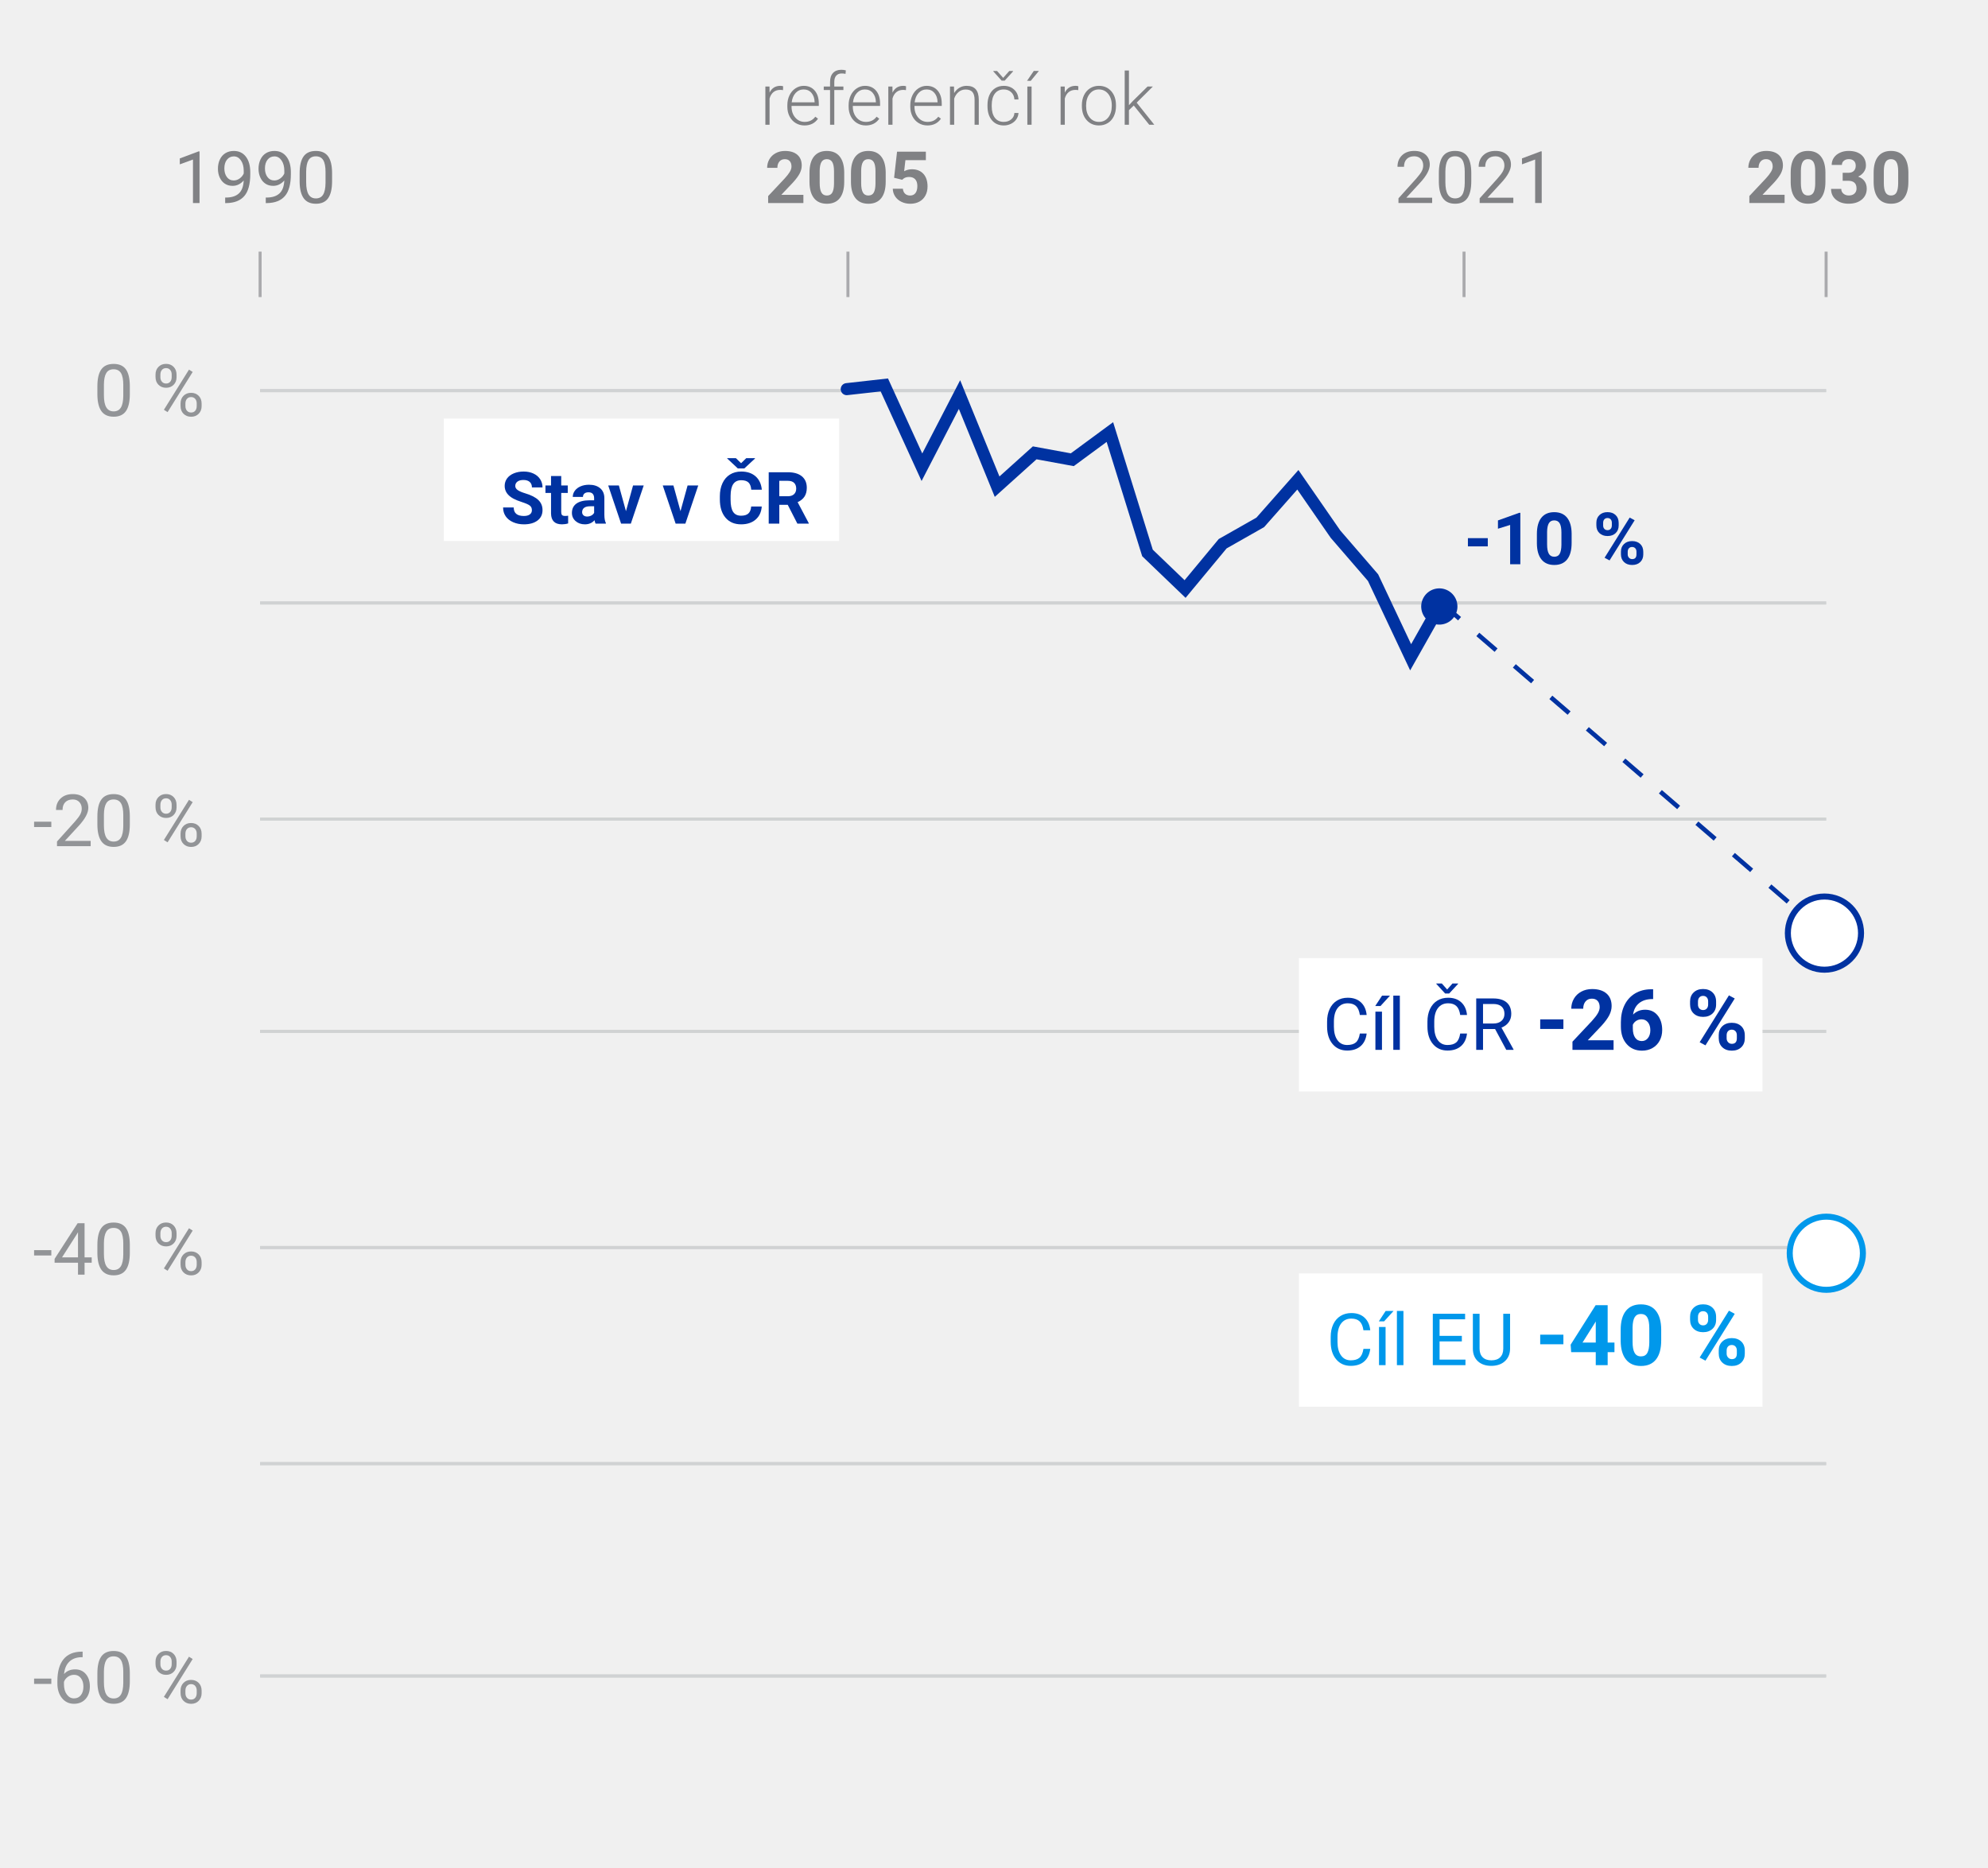
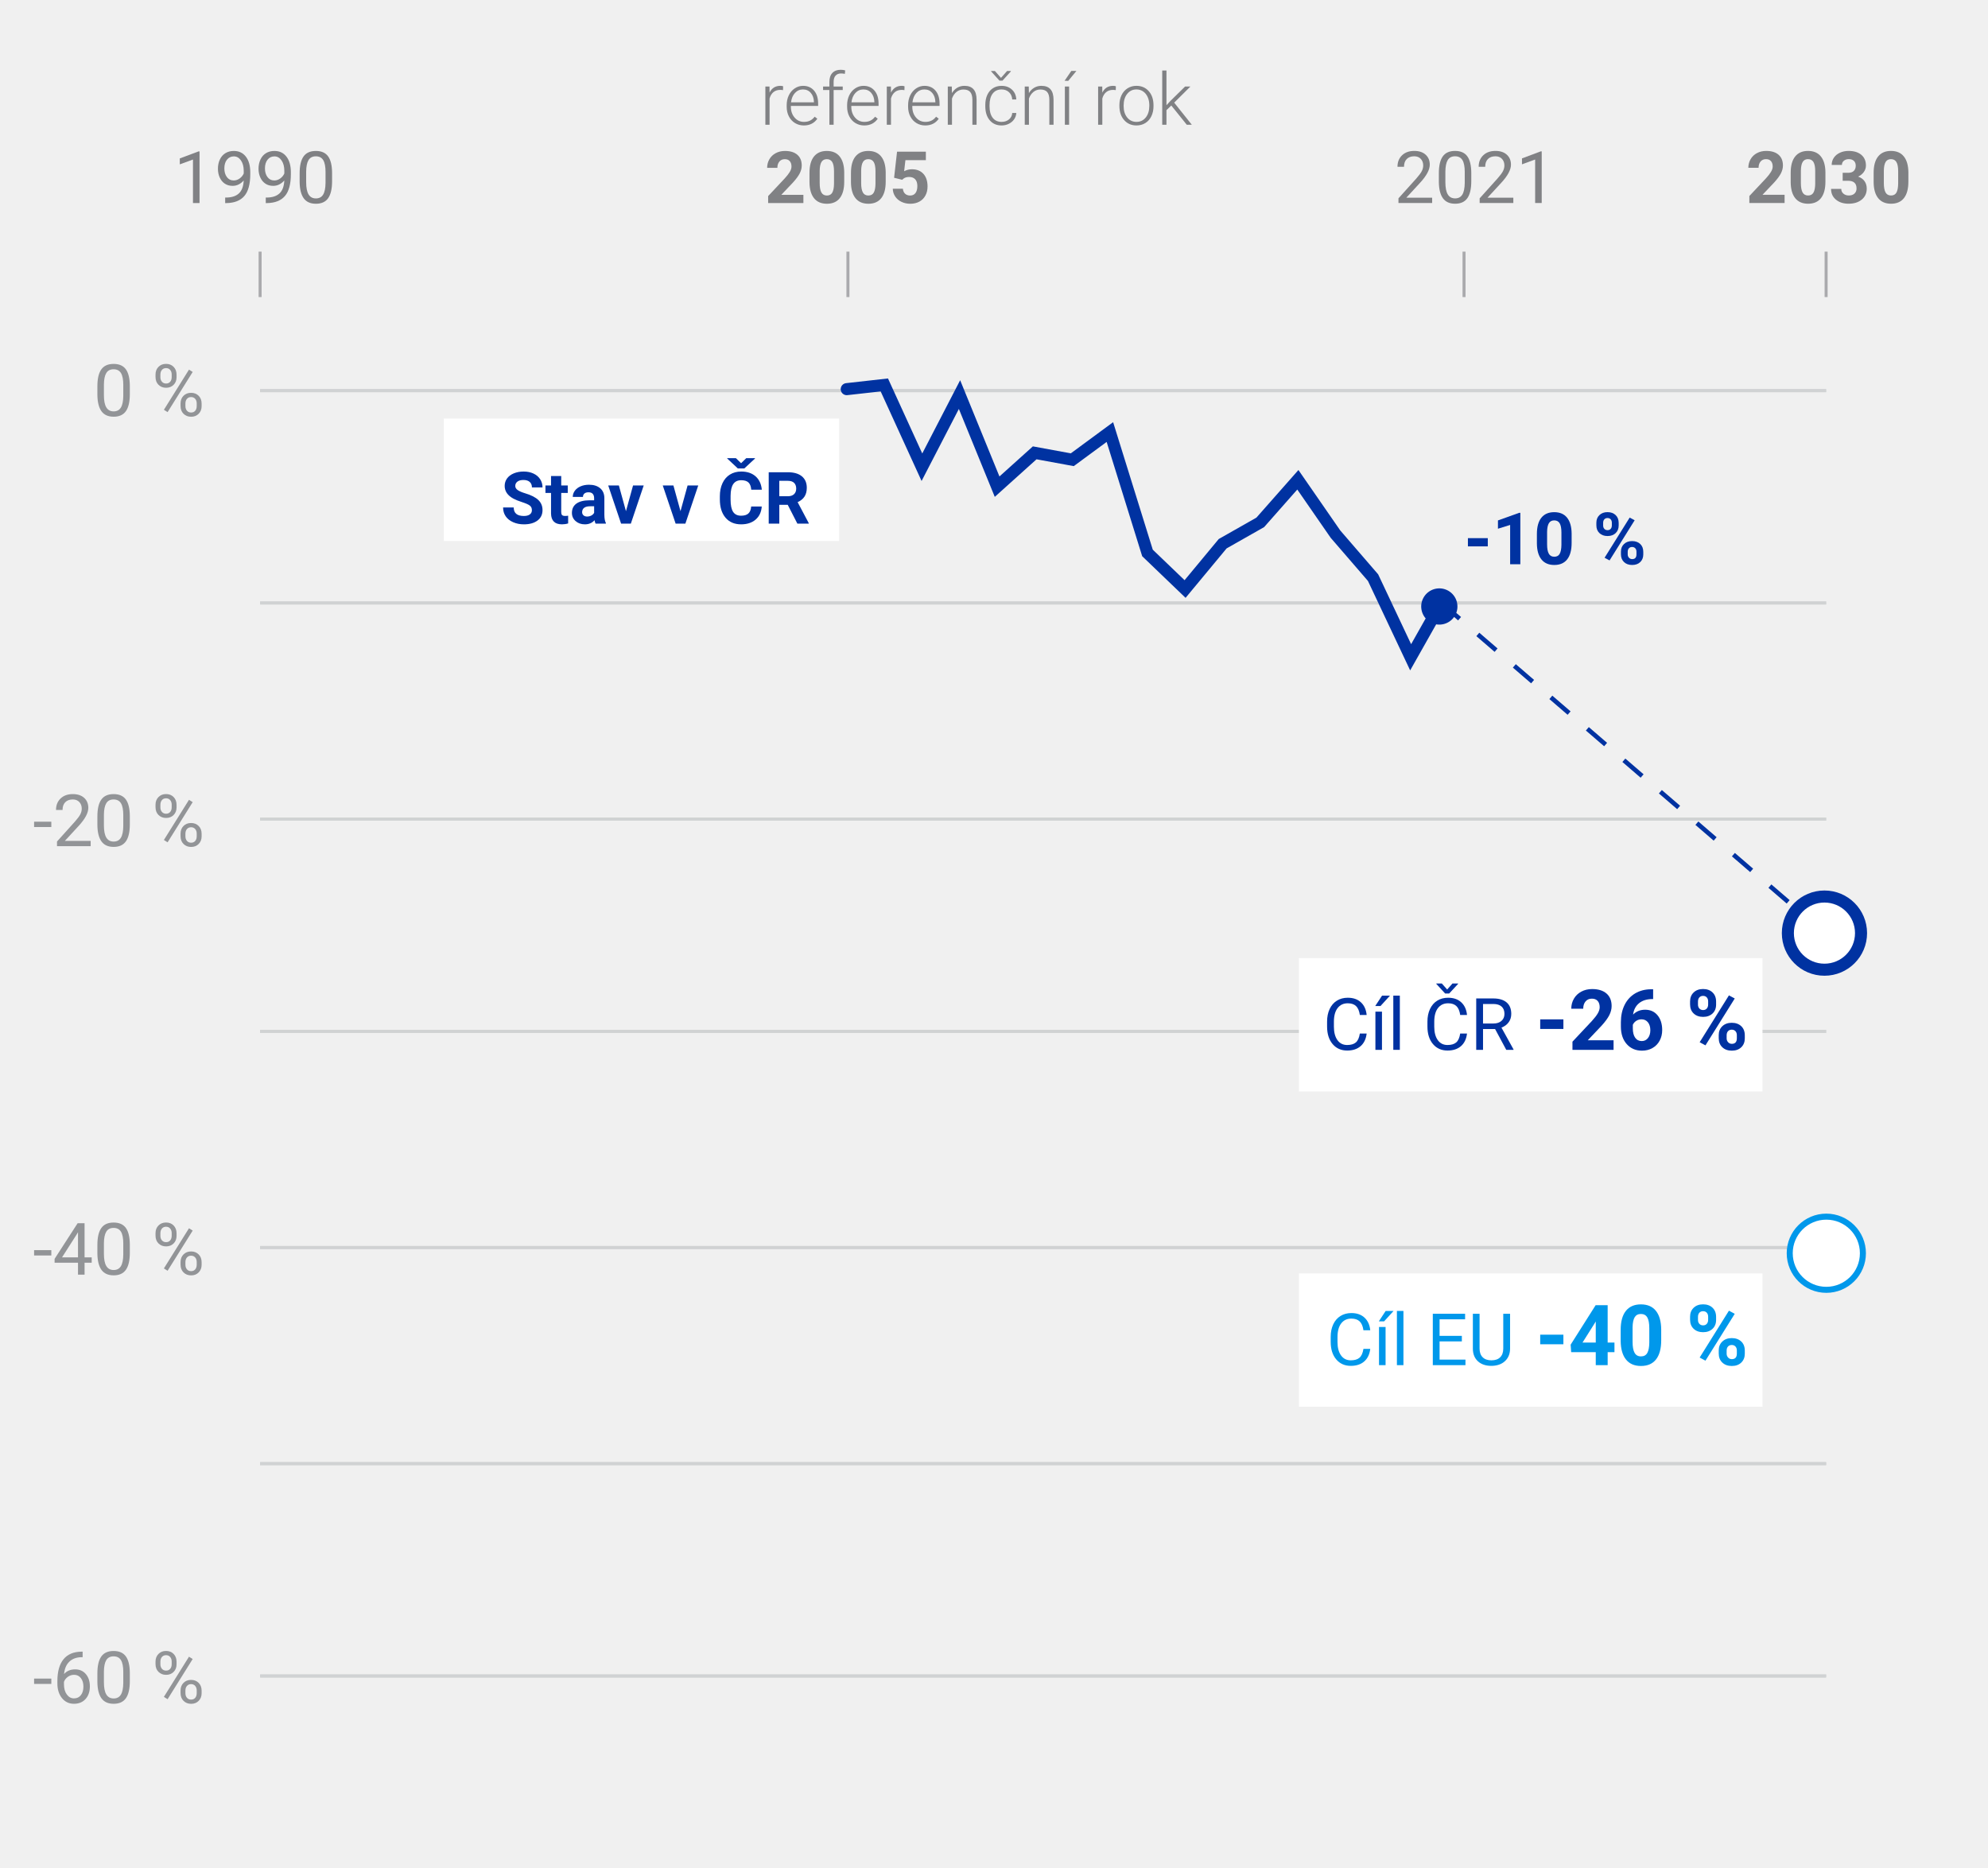
<svg xmlns="http://www.w3.org/2000/svg" id="Layer_1" data-name="Layer 1" viewBox="0 0 330 310.046">
  <defs>
    <style>
      .cls-1 {
        fill: #0032a1;
      }

      .cls-2 {
        fill: #0098eb;
      }

      .cls-3, .cls-4, .cls-5 {
        fill: #fff;
      }

      .cls-6 {
        fill: #929497;
      }

      .cls-7 {
        fill: #808184;
      }

+       .cls-4, .cls-8, .cls-5, .cls-9, .cls-10, .cls-11 {
+         stroke-miterlimit: 10;
+       }
+ 
+       .cls-4, .cls-8, .cls-9 {
+         stroke: #0032a1;
+       }
+ 
+       .cls-4, .cls-9 {
+         stroke-linecap: round;
+         stroke-width: 2px;
+       }
+ 
      .cls-8 {
        stroke-dasharray: 0 0 4 4;
        stroke-width: .75px;
-       }
- 
-       .cls-8, .cls-4, .cls-5, .cls-9, .cls-10, .cls-11 {
-         stroke-miterlimit: 10;
-       }
- 
-       .cls-8, .cls-5, .cls-9 {
-         stroke: #0032a1;
      }

      .cls-8, .cls-9, .cls-10, .cls-11 {
        fill: none;
      }

-       .cls-4 {
+       .cls-5 {
        stroke: #0098eb;
-       }
- 
-       .cls-9 {
-         stroke-linecap: round;
-         stroke-width: 2px;
      }

      .cls-10 {
        stroke: #d0d2d3;
      }

      .cls-10, .cls-11 {
        stroke-width: .5px;
      }

      .cls-11 {
        stroke: #aaaaad;
      }
    </style>
  </defs>
  <g>
    <path class="cls-7" d="m129.977,14.963c-.148-.027-.307-.041-.475-.041-.438,0-.808.122-1.11.366s-.519.599-.647,1.063v4.354h-.697v-6.34h.685l.012,1.008c.371-.75.967-1.125,1.787-1.125.195,0,.35.025.463.076l-.018.639Z" />
-     <path class="cls-7" d="m133.539,20.823c-.539,0-1.026-.133-1.462-.398s-.774-.636-1.017-1.11-.363-1.007-.363-1.597v-.252c0-.609.118-1.158.354-1.647s.565-.872.987-1.151.879-.419,1.371-.419c.769,0,1.38.263,1.831.788s.677,1.243.677,2.153v.393h-4.523v.135c0,.719.206,1.317.618,1.796s.931.718,1.556.718c.375,0,.706-.068.993-.205s.548-.355.782-.656l.44.334c-.516.746-1.264,1.119-2.244,1.119Zm-.129-5.977c-.527,0-.972.193-1.333.58s-.581.906-.659,1.559h3.803v-.076c-.019-.609-.193-1.105-.521-1.488s-.758-.574-1.289-.574Z" />
-     <path class="cls-7" d="m137.787,20.706v-5.766h-1.049v-.574h1.049v-.768c0-.648.165-1.147.495-1.494s.79-.521,1.38-.521c.266,0,.514.033.744.099l-.053.581c-.195-.047-.408-.07-.639-.07-.387,0-.688.121-.902.361s-.322.583-.322,1.025v.787h1.512v.574h-1.512v5.766h-.703Z" />
-     <path class="cls-7" d="m143.711,20.823c-.539,0-1.026-.133-1.462-.398s-.774-.636-1.017-1.11-.363-1.007-.363-1.597v-.252c0-.609.118-1.158.354-1.647s.565-.872.987-1.151.879-.419,1.371-.419c.769,0,1.38.263,1.831.788s.677,1.243.677,2.153v.393h-4.523v.135c0,.719.206,1.317.618,1.796s.931.718,1.556.718c.375,0,.706-.068.993-.205s.548-.355.782-.656l.44.334c-.516.746-1.264,1.119-2.244,1.119Zm-.129-5.977c-.527,0-.972.193-1.333.58s-.581.906-.659,1.559h3.803v-.076c-.019-.609-.193-1.105-.521-1.488s-.758-.574-1.289-.574Z" />
-     <path class="cls-7" d="m150.385,14.963c-.148-.027-.307-.041-.475-.041-.438,0-.808.122-1.11.366s-.519.599-.647,1.063v4.354h-.697v-6.34h.685l.012,1.008c.371-.75.967-1.125,1.787-1.125.195,0,.35.025.463.076l-.018.639Z" />
-     <path class="cls-7" d="m153.947,20.823c-.539,0-1.026-.133-1.462-.398s-.774-.636-1.017-1.11-.363-1.007-.363-1.597v-.252c0-.609.118-1.158.354-1.647s.565-.872.987-1.151.879-.419,1.371-.419c.769,0,1.38.263,1.831.788s.677,1.243.677,2.153v.393h-4.523v.135c0,.719.206,1.317.618,1.796s.931.718,1.556.718c.375,0,.706-.068.993-.205s.548-.355.782-.656l.44.334c-.516.746-1.264,1.119-2.244,1.119Zm-.129-5.977c-.527,0-.972.193-1.333.58s-.581.906-.659,1.559h3.803v-.076c-.019-.609-.193-1.105-.521-1.488s-.758-.574-1.289-.574Z" />
-     <path class="cls-7" d="m158.36,14.366l.023,1.084c.238-.391.535-.689.891-.894s.748-.308,1.178-.308c.68,0,1.185.191,1.518.574s.5.957.504,1.723v4.16h-.697v-4.166c-.004-.566-.124-.988-.36-1.266s-.614-.416-1.134-.416c-.434,0-.817.136-1.151.407s-.581.638-.741,1.099v4.342h-.697v-6.34h.668Z" />
-     <path class="cls-7" d="m166.627,20.231c.488,0,.897-.138,1.228-.413s.509-.632.536-1.069h.674c-.019.387-.141.739-.363,1.058s-.519.567-.888.747-.765.27-1.187.27c-.832,0-1.491-.289-1.978-.867s-.73-1.355-.73-2.332v-.211c0-.625.109-1.178.328-1.658s.532-.852.94-1.113.886-.393,1.433-.393c.695,0,1.269.207,1.72.621s.692.959.724,1.635h-.674c-.031-.496-.21-.896-.536-1.201s-.737-.457-1.233-.457c-.633,0-1.124.229-1.474.685s-.524,1.098-.524,1.922v.205c0,.809.175,1.44.524,1.893s.843.68,1.48.68Zm-.105-7.307l1.008-1.137h.627v.07l-1.383,1.529h-.504l-1.383-1.535v-.065h.627l1.008,1.137Z" />
-     <path class="cls-7" d="m171.602,11.776h.85l-1.353,1.641-.615-.003,1.119-1.638Zm-.363,8.93h-.703v-6.34h.703v6.34Z" />
-     <path class="cls-7" d="m178.985,14.963c-.148-.027-.307-.041-.475-.041-.438,0-.808.122-1.11.366s-.519.599-.647,1.063v4.354h-.697v-6.34h.685l.012,1.008c.371-.75.967-1.125,1.787-1.125.195,0,.35.025.463.076l-.018.639Z" />
-     <path class="cls-7" d="m179.588,17.442c0-.609.118-1.158.354-1.647s.57-.868,1.002-1.14.921-.407,1.468-.407c.844,0,1.527.296,2.051.888s.785,1.376.785,2.353v.146c0,.613-.118,1.165-.354,1.655s-.569.868-.999,1.134-.92.398-1.471.398c-.84,0-1.522-.296-2.048-.888s-.788-1.376-.788-2.353v-.141Zm.703.193c0,.758.196,1.38.589,1.866s.907.73,1.544.73c.633,0,1.145-.243,1.538-.73s.589-1.128.589-1.925v-.135c0-.484-.09-.928-.27-1.33s-.432-.714-.756-.935-.695-.331-1.113-.331c-.625,0-1.135.245-1.529.735s-.592,1.132-.592,1.925v.129Z" />
-     <path class="cls-7" d="m188.201,17.512l-.803.773v2.42h-.703v-9h.703v5.76l.662-.715,2.426-2.385h.885l-2.689,2.672,2.924,3.668h-.838l-2.566-3.193Z" />
+     <path class="cls-7" d="m133.428,20.823c-.539,0-1.026-.133-1.462-.398s-.774-.636-1.017-1.11-.363-1.007-.363-1.597v-.252c0-.609.118-1.158.354-1.647s.565-.872.987-1.151.879-.419,1.371-.419c.769,0,1.38.263,1.831.788s.677,1.243.677,2.153v.393h-4.523v.135c0,.719.206,1.317.618,1.796s.931.718,1.556.718c.375,0,.706-.068.993-.205s.548-.355.782-.656l.44.334c-.516.746-1.264,1.119-2.244,1.119Zm-.129-5.977c-.527,0-.972.193-1.333.58s-.581.906-.659,1.559h3.803v-.076c-.019-.609-.193-1.105-.521-1.488s-.758-.574-1.289-.574Z" />
+     <path class="cls-7" d="m137.676,20.706v-5.766h-1.049v-.574h1.049v-.768c0-.648.165-1.147.495-1.494s.79-.521,1.38-.521c.266,0,.514.033.744.099l-.053.581c-.195-.047-.408-.07-.639-.07-.387,0-.688.121-.902.361s-.322.583-.322,1.025v.787h1.512v.574h-1.512v5.766h-.703Z" />
+     <path class="cls-7" d="m143.459,20.823c-.539,0-1.026-.133-1.462-.398s-.774-.636-1.017-1.11-.363-1.007-.363-1.597v-.252c0-.609.118-1.158.354-1.647s.565-.872.987-1.151.879-.419,1.371-.419c.769,0,1.38.263,1.831.788s.677,1.243.677,2.153v.393h-4.523v.135c0,.719.206,1.317.618,1.796s.931.718,1.556.718c.375,0,.706-.068.993-.205s.548-.355.782-.656l.44.334c-.516.746-1.264,1.119-2.244,1.119Zm-.129-5.977c-.527,0-.972.193-1.333.58s-.581.906-.659,1.559h3.803v-.076c-.019-.609-.193-1.105-.521-1.488s-.758-.574-1.289-.574Z" />
+     <path class="cls-7" d="m150.133,14.963c-.148-.027-.307-.041-.475-.041-.438,0-.808.122-1.11.366s-.519.599-.647,1.063v4.354h-.697v-6.34h.685l.012,1.008c.371-.75.967-1.125,1.787-1.125.195,0,.35.025.463.076l-.018.639Z" />
+     <path class="cls-7" d="m153.584,20.823c-.539,0-1.026-.133-1.462-.398s-.774-.636-1.017-1.11-.363-1.007-.363-1.597v-.252c0-.609.118-1.158.354-1.647s.565-.872.987-1.151.879-.419,1.371-.419c.769,0,1.38.263,1.831.788s.677,1.243.677,2.153v.393h-4.523v.135c0,.719.206,1.317.618,1.796s.931.718,1.556.718c.375,0,.706-.068.993-.205s.548-.355.782-.656l.44.334c-.516.746-1.264,1.119-2.244,1.119Zm-.129-5.977c-.527,0-.972.193-1.333.58s-.581.906-.659,1.559h3.803v-.076c-.019-.609-.193-1.105-.521-1.488s-.758-.574-1.289-.574Z" />
+     <path class="cls-7" d="m157.996,14.366l.023,1.084c.238-.391.535-.689.891-.894s.748-.308,1.178-.308c.68,0,1.185.191,1.518.574s.5.957.504,1.723v4.16h-.697v-4.166c-.004-.566-.124-.988-.36-1.266s-.614-.416-1.134-.416c-.434,0-.817.136-1.151.407s-.581.638-.741,1.099v4.342h-.697v-6.34h.668Z" />
+     <path class="cls-7" d="m166.264,20.231c.488,0,.897-.138,1.228-.413s.509-.632.536-1.069h.674c-.019.387-.141.739-.363,1.058s-.519.567-.888.747-.765.27-1.187.27c-.832,0-1.491-.289-1.978-.867s-.73-1.355-.73-2.332v-.211c0-.625.109-1.178.328-1.658s.532-.852.94-1.113.886-.393,1.433-.393c.695,0,1.269.207,1.72.621s.692.959.724,1.635h-.674c-.031-.496-.21-.896-.536-1.201s-.737-.457-1.233-.457c-.633,0-1.124.229-1.474.685s-.524,1.098-.524,1.922v.205c0,.809.175,1.44.524,1.893s.843.68,1.48.68Zm-.105-7.307l1.008-1.137h.627v.07l-1.383,1.529h-.504l-1.383-1.535v-.065h.627l1.008,1.137Z" />
+     <path class="cls-7" d="m170.77,14.366l.023,1.084c.238-.391.535-.689.891-.894s.748-.308,1.178-.308c.68,0,1.185.191,1.518.574s.5.957.504,1.723v4.16h-.697v-4.166c-.004-.566-.124-.988-.36-1.266s-.614-.416-1.134-.416c-.434,0-.817.136-1.151.407s-.581.638-.741,1.099v4.342h-.697v-6.34h.668Z" />
+     <path class="cls-7" d="m177.83,11.776h.85l-1.353,1.641-.615-.003,1.119-1.638Zm-.363,8.93h-.703v-6.34h.703v6.34Z" />
+     <path class="cls-7" d="m185.213,14.963c-.148-.027-.307-.041-.475-.041-.438,0-.808.122-1.11.366s-.519.599-.647,1.063v4.354h-.697v-6.34h.685l.012,1.008c.371-.75.967-1.125,1.787-1.125.195,0,.35.025.463.076l-.018.639Z" />
+     <path class="cls-7" d="m185.817,17.442c0-.609.118-1.158.354-1.647s.57-.868,1.002-1.14.921-.407,1.468-.407c.844,0,1.527.296,2.051.888s.785,1.376.785,2.353v.146c0,.613-.118,1.165-.354,1.655s-.569.868-.999,1.134-.92.398-1.471.398c-.84,0-1.522-.296-2.048-.888s-.788-1.376-.788-2.353v-.141Zm.703.193c0,.758.196,1.38.589,1.866s.907.73,1.544.73c.633,0,1.145-.243,1.538-.73s.589-1.128.589-1.925v-.135c0-.484-.09-.928-.27-1.33s-.432-.714-.756-.935-.695-.331-1.113-.331c-.625,0-1.135.245-1.529.735s-.592,1.132-.592,1.925v.129Z" />
+     <path class="cls-7" d="m194.43,17.512l-.803.773v2.42h-.703v-9h.703v5.76l.662-.715,2.426-2.385h.885l-2.689,2.672,2.924,3.668h-.838l-2.566-3.193Z" />
  </g>
  <g>
    <path class="cls-10" d="m43.177,242.95h259.951" />
    <path class="cls-10" d="m43.177,207.077h259.951" />
    <path class="cls-10" d="m43.177,171.204h259.951" />
    <path class="cls-10" d="m43.177,135.96h259.951" />
    <path class="cls-10" d="m43.177,278.194h259.951" />
    <path class="cls-10" d="m43.177,100.087h259.951" />
    <path class="cls-10" d="m43.177,64.843h259.951" />
  </g>
  <g>
    <path class="cls-6" d="m21.551,65.414c0,1.27-.217,2.213-.65,2.83s-1.111.926-2.033.926c-.91,0-1.584-.302-2.022-.905s-.664-1.505-.68-2.704v-1.447c0-1.254.217-2.186.65-2.795s1.113-.914,2.039-.914c.918,0,1.594.294,2.027.882s.656,1.495.668,2.722v1.406Zm-1.084-1.482c0-.918-.129-1.587-.387-2.007s-.666-.63-1.225-.63c-.555,0-.959.209-1.213.627s-.385,1.06-.393,1.928v1.734c0,.922.134,1.603.401,2.042s.673.659,1.216.659c.535,0,.933-.207,1.192-.621s.396-1.066.407-1.957v-1.775Z" />
    <path class="cls-6" d="m25.816,62.162c0-.512.163-.934.489-1.266s.745-.498,1.257-.498c.519,0,.94.167,1.263.501s.483.767.483,1.298v.416c0,.516-.163.936-.489,1.263s-.741.489-1.245.489c-.508,0-.928-.163-1.26-.489s-.498-.761-.498-1.304v-.41Zm.809.449c0,.306.086.557.258.755s.402.296.691.296c.277,0,.501-.096.671-.288s.255-.454.255-.787v-.429c0-.305-.084-.558-.252-.757-.168-.2-.397-.3-.685-.3s-.518.1-.685.3c-.168.199-.252.46-.252.781v.429Zm1.195,5.797l-.615-.387,4.166-6.668.615.387-4.166,6.668Zm2.15-1.447c0-.512.163-.933.489-1.263s.745-.495,1.257-.495.932.164,1.26.492.492.764.492,1.307v.416c0,.512-.163.933-.489,1.263s-.743.495-1.251.495-.928-.163-1.26-.489-.498-.761-.498-1.304v-.422Zm.809.455c0,.309.086.563.258.761s.402.296.691.296c.281,0,.506-.097.674-.29s.252-.457.252-.79v-.435c0-.309-.085-.562-.255-.757-.17-.196-.398-.294-.683-.294-.277,0-.503.097-.677.29-.174.194-.261.456-.261.784v.435Z" />
  </g>
  <g>
    <path class="cls-7" d="m33.122,33.704h-1.09v-7.225l-2.186.803v-.984l3.106-1.166h.17v8.572Z" />
    <path class="cls-7" d="m40.452,29.954c-.227.27-.497.486-.811.65s-.659.246-1.034.246c-.492,0-.921-.121-1.286-.363s-.647-.583-.847-1.022-.299-.925-.299-1.456c0-.57.108-1.084.325-1.541s.524-.807.923-1.049.863-.363,1.395-.363c.844,0,1.509.315,1.995.946s.73,1.491.73,2.581v.316c0,1.66-.328,2.872-.984,3.636s-1.647,1.155-2.971,1.175h-.211v-.92h.229c.894-.016,1.582-.248,2.062-.699s.742-1.163.785-2.137Zm-1.67,0c.363,0,.698-.111,1.005-.334s.53-.498.671-.826v-.434c0-.711-.154-1.289-.463-1.734s-.699-.668-1.172-.668c-.477,0-.859.183-1.148.548s-.434.847-.434,1.444c0,.582.14,1.062.419,1.438s.653.565,1.122.565Z" />
    <path class="cls-7" d="m47.191,29.954c-.227.27-.497.486-.811.65s-.659.246-1.034.246c-.492,0-.921-.121-1.286-.363s-.647-.583-.847-1.022-.299-.925-.299-1.456c0-.57.108-1.084.325-1.541s.524-.807.923-1.049.863-.363,1.395-.363c.844,0,1.509.315,1.995.946s.73,1.491.73,2.581v.316c0,1.66-.328,2.872-.984,3.636s-1.647,1.155-2.971,1.175h-.211v-.92h.229c.894-.016,1.582-.248,2.062-.699s.742-1.163.785-2.137Zm-1.67,0c.363,0,.698-.111,1.005-.334s.53-.498.671-.826v-.434c0-.711-.154-1.289-.463-1.734s-.699-.668-1.172-.668c-.477,0-.859.183-1.148.548s-.434.847-.434,1.444c0,.582.14,1.062.419,1.438s.653.565,1.122.565Z" />
    <path class="cls-7" d="m55.124,30.065c0,1.27-.217,2.213-.65,2.83s-1.111.926-2.033.926c-.91,0-1.584-.302-2.022-.905s-.664-1.505-.68-2.704v-1.447c0-1.254.217-2.186.65-2.795s1.113-.914,2.039-.914c.918,0,1.594.294,2.027.882s.656,1.495.668,2.722v1.406Zm-1.084-1.482c0-.918-.129-1.587-.387-2.007s-.666-.63-1.225-.63c-.555,0-.959.209-1.213.627s-.385,1.06-.393,1.928v1.734c0,.922.134,1.603.401,2.042s.673.659,1.216.659c.535,0,.933-.207,1.192-.621s.396-1.066.407-1.957v-1.775Z" />
  </g>
  <g>
    <path class="cls-7" d="m133.358,33.704h-5.848v-1.16l2.76-2.941c.379-.414.659-.775.841-1.084s.273-.602.273-.879c0-.379-.096-.677-.287-.894s-.465-.325-.82-.325c-.383,0-.685.132-.905.396s-.331.61-.331,1.04h-1.699c0-.519.124-.994.372-1.424s.599-.767,1.052-1.011.967-.366,1.541-.366c.879,0,1.562.211,2.048.633s.73,1.018.73,1.787c0,.422-.109.852-.328,1.289s-.594.947-1.125,1.529l-1.94,2.045h3.668v1.365Z" />
    <path class="cls-7" d="m140.137,30.176c0,1.18-.244,2.082-.732,2.707s-1.203.938-2.144.938c-.93,0-1.641-.307-2.133-.92s-.744-1.492-.756-2.637v-1.57c0-1.191.247-2.096.741-2.713s1.206-.926,2.136-.926,1.641.306,2.133.917.744,1.489.756,2.634v1.57Zm-1.693-1.727c0-.708-.097-1.223-.29-1.545s-.495-.484-.905-.484c-.398,0-.692.153-.882.46s-.29.787-.302,1.44v2.076c0,.696.095,1.213.284,1.551s.493.507.911.507c.414,0,.713-.162.896-.487.184-.324.279-.821.287-1.49v-2.029Z" />
    <path class="cls-7" d="m147.022,30.176c0,1.18-.244,2.082-.732,2.707s-1.203.938-2.144.938c-.93,0-1.641-.307-2.133-.92s-.744-1.492-.756-2.637v-1.57c0-1.191.247-2.096.741-2.713s1.206-.926,2.136-.926,1.641.306,2.133.917.744,1.489.756,2.634v1.57Zm-1.693-1.727c0-.708-.097-1.223-.29-1.545s-.495-.484-.905-.484c-.398,0-.692.153-.882.46s-.29.787-.302,1.44v2.076c0,.696.095,1.213.284,1.551s.493.507.911.507c.414,0,.713-.162.896-.487.184-.324.279-.821.287-1.49v-2.029Z" />
    <path class="cls-7" d="m148.416,29.509l.492-4.336h4.781v1.412h-3.393l-.211,1.834c.402-.215.83-.322,1.283-.322.812,0,1.449.252,1.91.756s.691,1.209.691,2.115c0,.551-.116,1.044-.349,1.48s-.565.773-.999,1.014-.945.36-1.535.36c-.516,0-.994-.104-1.435-.314s-.79-.503-1.046-.882-.392-.81-.407-1.295h1.676c.035.355.159.632.372.829s.491.296.835.296c.383,0,.678-.138.885-.413s.31-.665.31-1.169c0-.484-.119-.856-.357-1.113s-.576-.387-1.014-.387c-.402,0-.729.105-.979.316l-.164.152-1.348-.334Z" />
  </g>
  <g>
    <path class="cls-7" d="m296.233,33.699h-5.848v-1.16l2.76-2.941c.379-.414.659-.775.841-1.084s.273-.602.273-.879c0-.379-.096-.677-.287-.894s-.465-.325-.82-.325c-.383,0-.685.132-.905.396s-.331.61-.331,1.04h-1.699c0-.519.124-.994.372-1.424s.599-.767,1.052-1.011.967-.366,1.541-.366c.879,0,1.562.211,2.048.633s.73,1.018.73,1.787c0,.422-.109.852-.328,1.289s-.594.947-1.125,1.529l-1.94,2.045h3.668v1.365Z" />
    <path class="cls-7" d="m303.012,30.172c0,1.18-.244,2.082-.732,2.707s-1.203.938-2.144.938c-.93,0-1.641-.307-2.133-.92s-.744-1.492-.756-2.637v-1.57c0-1.191.247-2.096.741-2.713s1.206-.926,2.136-.926,1.641.306,2.133.917.744,1.489.756,2.634v1.57Zm-1.693-1.727c0-.708-.097-1.223-.29-1.545s-.495-.484-.905-.484c-.398,0-.692.153-.882.46s-.29.787-.302,1.44v2.076c0,.696.095,1.213.284,1.551s.493.507.911.507c.414,0,.713-.162.896-.487.184-.324.279-.821.287-1.49v-2.029Z" />
    <path class="cls-7" d="m305.878,28.683h.902c.43,0,.748-.107.955-.322s.31-.5.31-.856c0-.344-.102-.611-.308-.803s-.487-.287-.847-.287c-.324,0-.596.089-.815.267s-.328.409-.328.694h-1.693c0-.445.12-.845.36-1.198s.576-.63,1.008-.829.907-.299,1.427-.299c.902,0,1.609.216,2.121.647s.768,1.026.768,1.784c0,.391-.119.75-.357,1.078s-.551.58-.938.756c.48.172.839.43,1.075.773s.354.75.354,1.219c0,.758-.276,1.365-.829,1.822s-1.284.685-2.194.685c-.852,0-1.548-.225-2.089-.674s-.811-1.043-.811-1.781h1.693c0,.32.12.582.36.785s.536.305.888.305c.402,0,.718-.106.946-.319s.343-.495.343-.847c0-.852-.469-1.277-1.406-1.277h-.896v-1.324Z" />
    <path class="cls-7" d="m316.782,30.172c0,1.18-.244,2.082-.732,2.707s-1.203.938-2.144.938c-.93,0-1.641-.307-2.133-.92s-.744-1.492-.756-2.637v-1.57c0-1.191.247-2.096.741-2.713s1.206-.926,2.136-.926,1.641.306,2.133.917.744,1.489.756,2.634v1.57Zm-1.693-1.727c0-.708-.097-1.223-.29-1.545s-.495-.484-.905-.484c-.398,0-.692.153-.882.46s-.29.787-.302,1.44v2.076c0,.696.095,1.213.284,1.551s.493.507.911.507c.414,0,.713-.162.896-.487.184-.324.279-.821.287-1.49v-2.029Z" />
  </g>
  <g>
    <path class="cls-7" d="m237.73,33.699h-5.59v-.779l2.953-3.281c.438-.496.739-.899.905-1.21s.249-.632.249-.964c0-.445-.135-.81-.404-1.096s-.629-.428-1.078-.428c-.539,0-.958.153-1.257.46s-.448.733-.448,1.28h-1.084c0-.785.253-1.42.759-1.904s1.183-.727,2.03-.727c.793,0,1.42.208,1.881.624s.691.97.691,1.661c0,.84-.535,1.84-1.605,3l-2.285,2.478h4.283v.885Z" />
    <path class="cls-7" d="m244.228,30.06c0,1.27-.217,2.213-.65,2.83s-1.111.926-2.033.926c-.91,0-1.584-.302-2.022-.905s-.664-1.505-.68-2.704v-1.447c0-1.254.217-2.186.65-2.795s1.113-.914,2.039-.914c.918,0,1.594.294,2.027.882s.656,1.495.668,2.722v1.406Zm-1.084-1.482c0-.918-.129-1.587-.387-2.007s-.666-.63-1.225-.63c-.555,0-.959.209-1.213.627s-.385,1.06-.393,1.928v1.734c0,.922.134,1.603.401,2.042s.673.659,1.216.659c.535,0,.933-.207,1.192-.621s.396-1.066.407-1.957v-1.775Z" />
    <path class="cls-7" d="m251.207,33.699h-5.59v-.779l2.953-3.281c.438-.496.739-.899.905-1.21s.249-.632.249-.964c0-.445-.135-.81-.404-1.096s-.629-.428-1.078-.428c-.539,0-.958.153-1.257.46s-.448.733-.448,1.28h-1.084c0-.785.253-1.42.759-1.904s1.183-.727,2.03-.727c.793,0,1.42.208,1.881.624s.691.97.691,1.661c0,.84-.535,1.84-1.605,3l-2.285,2.478h4.283v.885Z" />
    <path class="cls-7" d="m255.918,33.699h-1.09v-7.225l-2.186.803v-.984l3.106-1.166h.17v8.572Z" />
  </g>
  <g>
    <path class="cls-6" d="m8.519,137.278h-2.859v-.885h2.859v.885Z" />
    <path class="cls-6" d="m15.053,140.46h-5.59v-.779l2.953-3.281c.438-.496.739-.899.905-1.21s.249-.632.249-.964c0-.445-.135-.81-.404-1.096s-.629-.428-1.078-.428c-.539,0-.958.153-1.257.46s-.448.733-.448,1.28h-1.084c0-.785.253-1.42.759-1.904s1.183-.727,2.03-.727c.793,0,1.42.208,1.881.624s.691.97.691,1.661c0,.84-.535,1.84-1.605,3l-2.285,2.478h4.283v.885Z" />
    <path class="cls-6" d="m21.551,136.821c0,1.27-.217,2.213-.65,2.83s-1.111.926-2.033.926c-.91,0-1.584-.302-2.022-.905s-.664-1.505-.68-2.704v-1.447c0-1.254.217-2.186.65-2.795s1.113-.914,2.039-.914c.918,0,1.594.294,2.027.882s.656,1.495.668,2.722v1.406Zm-1.084-1.482c0-.918-.129-1.587-.387-2.007s-.666-.63-1.225-.63c-.555,0-.959.209-1.213.627s-.385,1.06-.393,1.928v1.734c0,.922.134,1.603.401,2.042s.673.659,1.216.659c.535,0,.933-.207,1.192-.621s.396-1.066.407-1.957v-1.775Z" />
    <path class="cls-6" d="m25.816,133.569c0-.512.163-.934.489-1.266s.745-.498,1.257-.498c.519,0,.94.167,1.263.501s.483.767.483,1.298v.416c0,.516-.163.936-.489,1.263s-.741.489-1.245.489c-.508,0-.928-.163-1.26-.489s-.498-.761-.498-1.304v-.41Zm.809.449c0,.306.086.557.258.755s.402.296.691.296c.277,0,.501-.096.671-.288s.255-.454.255-.787v-.429c0-.305-.084-.558-.252-.757-.168-.2-.397-.3-.685-.3s-.518.1-.685.3c-.168.199-.252.46-.252.781v.429Zm1.195,5.797l-.615-.387,4.166-6.668.615.387-4.166,6.668Zm2.15-1.447c0-.512.163-.933.489-1.263s.745-.495,1.257-.495.932.164,1.26.492.492.764.492,1.307v.416c0,.512-.163.933-.489,1.263s-.743.495-1.251.495-.928-.163-1.26-.489-.498-.761-.498-1.304v-.422Zm.809.455c0,.309.086.563.258.761s.402.296.691.296c.281,0,.506-.097.674-.29s.252-.457.252-.79v-.435c0-.309-.085-.562-.255-.757-.17-.196-.398-.294-.683-.294-.277,0-.503.097-.677.29-.174.194-.261.456-.261.784v.435Z" />
  </g>
  <g>
    <path class="cls-6" d="m8.519,208.395h-2.859v-.885h2.859v.885Z" />
    <path class="cls-6" d="m14.039,208.711h1.184v.885h-1.184v1.98h-1.09v-1.98h-3.885v-.639l3.82-5.912h1.154v5.666Zm-3.744,0h2.654v-4.184l-.129.234-2.525,3.949Z" />
    <path class="cls-6" d="m21.551,207.938c0,1.27-.217,2.213-.65,2.83s-1.111.926-2.033.926c-.91,0-1.584-.302-2.022-.905s-.664-1.505-.68-2.704v-1.447c0-1.254.217-2.186.65-2.795s1.113-.914,2.039-.914c.918,0,1.594.294,2.027.882s.656,1.495.668,2.722v1.406Zm-1.084-1.482c0-.918-.129-1.587-.387-2.007s-.666-.63-1.225-.63c-.555,0-.959.209-1.213.627s-.385,1.06-.393,1.928v1.734c0,.922.134,1.603.401,2.042s.673.659,1.216.659c.535,0,.933-.207,1.192-.621s.396-1.066.407-1.957v-1.775Z" />
    <path class="cls-6" d="m25.816,204.686c0-.512.163-.934.489-1.266s.745-.498,1.257-.498c.519,0,.94.167,1.263.501s.483.767.483,1.298v.416c0,.516-.163.936-.489,1.263s-.741.489-1.245.489c-.508,0-.928-.163-1.26-.489s-.498-.761-.498-1.304v-.41Zm.809.449c0,.306.086.557.258.755s.402.296.691.296c.277,0,.501-.096.671-.288s.255-.454.255-.787v-.429c0-.305-.084-.558-.252-.757-.168-.2-.397-.3-.685-.3s-.518.1-.685.3c-.168.199-.252.46-.252.781v.429Zm1.195,5.797l-.615-.387,4.166-6.668.615.387-4.166,6.668Zm2.15-1.447c0-.512.163-.933.489-1.263s.745-.495,1.257-.495.932.164,1.26.492.492.764.492,1.307v.416c0,.512-.163.933-.489,1.263s-.743.495-1.251.495-.928-.163-1.26-.489-.498-.761-.498-1.304v-.422Zm.809.455c0,.309.086.563.258.761s.402.296.691.296c.281,0,.506-.097.674-.29s.252-.457.252-.79v-.435c0-.309-.085-.562-.255-.757-.17-.196-.398-.294-.683-.294-.277,0-.503.097-.677.29-.174.194-.261.456-.261.784v.435Z" />
  </g>
  <g>
    <rect class="cls-3" x="73.674" y="69.472" width="65.623" height="20.333" />
    <g>
      <path class="cls-1" d="m88.292,84.68c0-.332-.117-.587-.352-.765s-.656-.365-1.266-.562-1.092-.392-1.447-.583c-.969-.523-1.453-1.228-1.453-2.115,0-.461.13-.872.39-1.233s.633-.644,1.119-.847,1.032-.305,1.638-.305c.609,0,1.152.11,1.629.331s.847.532,1.11.935.396.859.396,1.371h-1.758c0-.391-.123-.694-.369-.911s-.592-.325-1.037-.325c-.43,0-.764.091-1.002.273s-.357.421-.357.718c0,.277.14.51.419.697s.69.363,1.233.527c1,.301,1.728.674,2.186,1.119s.685,1,.685,1.664c0,.738-.279,1.317-.838,1.737s-1.31.63-2.256.63c-.656,0-1.254-.12-1.793-.36s-.95-.569-1.233-.987-.425-.902-.425-1.453h1.764c0,.941.562,1.412,1.688,1.412.418,0,.744-.085.979-.255s.352-.407.352-.712Z" />
      <path class="cls-1" d="m93.161,79.02v1.559h1.084v1.242h-1.084v3.164c0,.234.045.402.135.504s.262.152.516.152c.188,0,.353-.014.498-.041v1.283c-.332.102-.674.152-1.025.152-1.188,0-1.793-.6-1.816-1.799v-3.416h-.926v-1.242h.926v-1.559h1.693Z" />
      <path class="cls-1" d="m98.863,86.918c-.078-.152-.135-.342-.17-.568-.41.457-.943.685-1.6.685-.621,0-1.136-.18-1.544-.539s-.612-.812-.612-1.359c0-.672.249-1.188.747-1.547s1.218-.541,2.159-.545h.779v-.363c0-.293-.075-.527-.226-.703s-.388-.264-.712-.264c-.285,0-.509.068-.671.205s-.243.324-.243.562h-1.693c0-.367.113-.707.34-1.02s.547-.558.961-.735.879-.267,1.395-.267c.781,0,1.401.196,1.86.589s.689.944.689,1.655v2.748c.004.602.088,1.057.252,1.365v.1h-1.711Zm-1.4-1.178c.25,0,.48-.056.691-.167s.367-.261.469-.448v-1.09h-.633c-.848,0-1.299.293-1.353.879l-.006.1c0,.211.074.385.223.521s.352.205.609.205Z" />
      <path class="cls-1" d="m103.907,84.85l1.178-4.271h1.77l-2.139,6.34h-1.617l-2.139-6.34h1.77l1.178,4.271Z" />
      <path class="cls-1" d="m112.96,84.85l1.178-4.271h1.77l-2.139,6.34h-1.617l-2.139-6.34h1.77l1.178,4.271Z" />
      <path class="cls-1" d="m126.448,84.076c-.066.918-.405,1.641-1.017,2.168s-1.417.791-2.417.791c-1.094,0-1.954-.368-2.581-1.105s-.94-1.747-.94-3.032v-.521c0-.82.144-1.543.434-2.168s.702-1.105,1.239-1.438,1.161-.501,1.872-.501c.984,0,1.777.264,2.379.791s.949,1.268,1.043,2.221h-1.758c-.043-.551-.196-.95-.46-1.198s-.665-.372-1.204-.372c-.586,0-1.024.21-1.315.63s-.44,1.071-.448,1.954v.644c0,.922.14,1.596.419,2.022s.72.639,1.321.639c.543,0,.948-.124,1.216-.372s.421-.632.46-1.151h1.758Zm-3.428-7.189l.856-.838h1.447v.065l-1.77,1.647h-1.072l-1.77-1.658v-.053h1.447l.861.838Z" />
      <path class="cls-1" d="m130.761,83.795h-1.4v3.123h-1.758v-8.531h3.17c1.008,0,1.785.225,2.332.674s.82,1.084.82,1.904c0,.582-.126,1.067-.378,1.456s-.634.698-1.145.929l1.846,3.486v.082h-1.887l-1.6-3.123Zm-1.4-1.424h1.418c.441,0,.783-.112,1.025-.337s.363-.534.363-.929c0-.402-.114-.719-.343-.949s-.579-.346-1.052-.346h-1.412v2.561Z" />
    </g>
  </g>
  <g>
    <path class="cls-6" d="m8.519,279.512h-2.859v-.885h2.859v.885Z" />
    <path class="cls-6" d="m13.717,274.156v.92h-.199c-.844.016-1.516.266-2.016.75s-.789,1.166-.867,2.045c.449-.516,1.062-.773,1.84-.773.742,0,1.335.262,1.778.785s.665,1.199.665,2.027c0,.879-.239,1.582-.718,2.109s-1.12.791-1.925.791c-.816,0-1.478-.314-1.986-.94s-.762-1.435-.762-2.423v-.416c0-1.57.335-2.771,1.005-3.601s1.667-1.255,2.991-1.274h.193Zm-1.424,3.844c-.371,0-.713.111-1.025.334s-.529.502-.65.838v.398c0,.703.158,1.27.475,1.699s.711.644,1.184.644c.488,0,.872-.18,1.151-.539s.419-.83.419-1.412c0-.586-.142-1.06-.425-1.421s-.659-.542-1.128-.542Z" />
    <path class="cls-6" d="m21.551,279.055c0,1.27-.217,2.213-.65,2.83s-1.111.926-2.033.926c-.91,0-1.584-.302-2.022-.905s-.664-1.505-.68-2.704v-1.447c0-1.254.217-2.186.65-2.795s1.113-.914,2.039-.914c.918,0,1.594.294,2.027.882s.656,1.495.668,2.722v1.406Zm-1.084-1.482c0-.918-.129-1.587-.387-2.007s-.666-.63-1.225-.63c-.555,0-.959.209-1.213.627s-.385,1.06-.393,1.928v1.734c0,.922.134,1.603.401,2.042s.673.659,1.216.659c.535,0,.933-.207,1.192-.621s.396-1.066.407-1.957v-1.775Z" />
    <path class="cls-6" d="m25.816,275.803c0-.512.163-.934.489-1.266s.745-.498,1.257-.498c.519,0,.94.167,1.263.501s.483.767.483,1.298v.416c0,.516-.163.936-.489,1.263s-.741.489-1.245.489c-.508,0-.928-.163-1.26-.489s-.498-.761-.498-1.304v-.41Zm.809.449c0,.306.086.557.258.755.172.197.402.296.691.296.277,0,.501-.096.671-.287.17-.192.255-.454.255-.787v-.429c0-.306-.084-.559-.252-.758s-.397-.3-.685-.3-.518.101-.685.3-.252.46-.252.781v.429Zm1.195,5.797l-.615-.387,4.166-6.668.615.387-4.166,6.668Zm2.15-1.447c0-.512.163-.933.489-1.263s.745-.495,1.257-.495.932.164,1.26.492.492.764.492,1.307v.416c0,.512-.163.933-.489,1.263s-.743.495-1.251.495-.928-.163-1.26-.489-.498-.761-.498-1.304v-.422Zm.809.455c0,.309.086.562.258.761.172.197.402.296.691.296.281,0,.506-.097.674-.29.168-.194.252-.457.252-.79v-.435c0-.31-.085-.562-.255-.758s-.398-.294-.683-.294c-.277,0-.503.098-.677.291s-.261.455-.261.784v.435Z" />
  </g>
  <path class="cls-11" d="m43.177,41.767v7.543" />
  <path class="cls-11" d="m303.128,41.767v7.543" />
  <path class="cls-11" d="m243.024,41.767v7.543" />
  <g>
    <path class="cls-1" d="m246.967,90.692h-3.299v-1.365h3.299v1.365Z" />
    <path class="cls-1" d="m252.369,93.662h-1.693v-6.527l-2.022.627v-1.377l3.533-1.266h.182v8.543Z" />
    <path class="cls-1" d="m260.883,90.135c0,1.18-.244,2.082-.732,2.707s-1.203.938-2.144.938c-.93,0-1.641-.307-2.133-.92s-.744-1.492-.756-2.637v-1.57c0-1.191.247-2.096.741-2.713s1.206-.926,2.136-.926,1.641.306,2.133.917.744,1.489.756,2.634v1.57Zm-1.693-1.727c0-.708-.097-1.223-.29-1.545s-.495-.484-.905-.484c-.398,0-.692.154-.882.46s-.29.787-.302,1.44v2.076c0,.696.095,1.213.284,1.551s.493.507.911.507c.414,0,.713-.162.896-.487.184-.325.279-.821.287-1.49v-2.029Z" />
    <path class="cls-1" d="m264.99,86.772c0-.523.17-.948.51-1.274s.785-.489,1.336-.489c.559,0,1.008.161,1.348.483s.51.759.51,1.31v.422c0,.527-.17.951-.51,1.272s-.785.48-1.336.48c-.555,0-1.003-.161-1.345-.483s-.513-.757-.513-1.304v-.416Zm1.125.451c0,.234.067.423.202.565s.311.214.53.214.393-.072.521-.217.193-.338.193-.58v-.434c0-.234-.065-.424-.193-.568s-.307-.217-.533-.217c-.215,0-.389.071-.521.214s-.199.341-.199.595v.428Zm1.066,5.801l-.826-.445,4.166-6.668.826.445-4.166,6.668Zm1.887-1.453c0-.527.172-.952.516-1.274s.789-.483,1.336-.483c.555,0,1.003.159,1.345.477s.513.757.513,1.315v.422c0,.523-.168.946-.504,1.269s-.783.483-1.342.483c-.562,0-1.014-.162-1.353-.486s-.51-.754-.51-1.289v-.434Zm1.125.457c0,.215.07.398.211.551s.316.229.527.229c.477,0,.715-.264.715-.791v-.445c0-.234-.066-.423-.199-.565s-.309-.214-.527-.214-.395.071-.527.214-.199.337-.199.583v.44Z" />
  </g>
  <path class="cls-11" d="m140.754,41.767v7.543" />
  <g>
    <path class="cls-10" d="m43.177,242.95h259.951" />
    <path class="cls-10" d="m43.177,207.077h259.951" />
    <path class="cls-10" d="m43.177,171.204h259.951" />
    <path class="cls-10" d="m43.177,135.96h259.951" />
    <path class="cls-10" d="m43.177,278.194h259.951" />
    <path class="cls-10" d="m43.177,100.087h259.951" />
    <path class="cls-10" d="m43.177,64.843h259.951" />
  </g>
  <g>
    <rect class="cls-3" x="215.615" y="159.036" width="76.952" height="22.128" />
    <g>
      <path class="cls-1" d="m226.859,171.555c-.105.902-.439,1.599-.999,2.089s-1.306.735-2.235.735c-1.008,0-1.815-.361-2.423-1.084s-.911-1.69-.911-2.9v-.82c0-.793.142-1.49.425-2.092s.685-1.063,1.204-1.386,1.121-.483,1.805-.483c.906,0,1.633.253,2.18.759s.865,1.206.955,2.101h-1.131c-.098-.682-.31-1.175-.636-1.481s-.782-.459-1.368-.459c-.719,0-1.282.266-1.69.798-.408.531-.612,1.288-.612,2.269v.827c0,.926.193,1.664.58,2.211s.928.821,1.623.821c.625,0,1.105-.142,1.438-.425s.556-.776.665-1.48h1.131Z" />
      <path class="cls-1" d="m229.414,165.268h1.312l-1.57,1.723-.873-.003,1.131-1.72Zm-.012,8.994h-1.09v-6.34h1.09v6.34Z" />
      <path class="cls-1" d="m232.367,174.262h-1.084v-9h1.084v9Z" />
      <path class="cls-1" d="m243.517,171.555c-.105.902-.439,1.599-.999,2.089s-1.306.735-2.235.735c-1.008,0-1.815-.361-2.423-1.084s-.911-1.69-.911-2.9v-.82c0-.793.142-1.49.425-2.092s.685-1.063,1.204-1.386,1.121-.483,1.805-.483c.906,0,1.633.253,2.18.759s.865,1.206.955,2.101h-1.131c-.098-.682-.31-1.175-.636-1.481s-.782-.459-1.368-.459c-.719,0-1.282.266-1.69.798-.408.531-.612,1.288-.612,2.269v.827c0,.926.193,1.664.58,2.211s.928.821,1.623.821c.625,0,1.105-.142,1.438-.425s.556-.776.665-1.48h1.131Zm-3.293-7.307l.879-.996h.938v.059l-1.488,1.605h-.662l-1.471-1.605v-.059h.92l.885.996Z" />
      <path class="cls-1" d="m248.181,170.811h-2.004v3.451h-1.131v-8.531h2.824c.961,0,1.7.219,2.218.656s.776,1.074.776,1.91c0,.531-.144.994-.431,1.389s-.686.69-1.198.885l2.004,3.621v.07h-1.207l-1.852-3.451Zm-2.004-.92h1.728c.559,0,1.003-.144,1.333-.435.33-.29.495-.677.495-1.162,0-.528-.157-.933-.472-1.215s-.769-.425-1.362-.429h-1.723v3.24Z" />
      <path class="cls-1" d="m259.517,170.796h-3.849v-1.593h3.849v1.593Z" />
      <path class="cls-1" d="m267.844,174.262h-6.822v-1.353l3.22-3.432c.442-.483.769-.905.981-1.265s.318-.702.318-1.025c0-.442-.112-.79-.335-1.042s-.542-.379-.957-.379c-.447,0-.799.154-1.056.461s-.386.712-.386,1.213h-1.982c0-.606.144-1.16.434-1.661s.698-.894,1.227-1.179,1.128-.427,1.798-.427c1.025,0,1.822.246,2.389.738s.851,1.187.851,2.085c0,.492-.127.994-.383,1.504s-.693,1.105-1.312,1.784l-2.263,2.386h4.279v1.593Z" />
      <path class="cls-1" d="m274.413,164.207v1.627h-.191c-.893.014-1.612.246-2.157.697s-.872,1.078-.981,1.88c.529-.538,1.196-.807,2.003-.807.866,0,1.554.31,2.064.93s.766,1.435.766,2.447c0,.647-.14,1.233-.42,1.757s-.677.932-1.19,1.224-1.093.438-1.74.438c-1.048,0-1.895-.365-2.54-1.094s-.967-1.702-.967-2.919v-.711c0-1.08.204-2.034.612-2.861s.994-1.467,1.757-1.921,1.648-.683,2.656-.687h.328Zm-1.928,4.99c-.319,0-.608.083-.868.249s-.451.386-.574.658v.601c0,.66.13,1.175.39,1.545s.625.556,1.094.556c.424,0,.767-.167,1.029-.501s.393-.768.393-1.3c0-.541-.132-.978-.397-1.31s-.62-.498-1.066-.498Z" />
      <path class="cls-1" d="m280.545,166.223c0-.611.198-1.106.595-1.487s.916-.571,1.559-.571c.652,0,1.176.188,1.572.564s.595.885.595,1.528v.492c0,.615-.198,1.11-.595,1.483s-.916.56-1.559.56c-.647,0-1.17-.188-1.569-.564s-.598-.883-.598-1.521v-.485Zm1.312.526c0,.273.079.493.236.66s.363.249.619.249.458-.085.608-.253.226-.394.226-.677v-.506c0-.273-.075-.495-.226-.663s-.358-.253-.622-.253c-.251,0-.454.083-.608.249s-.232.398-.232.694v.499Zm1.244,6.768l-.964-.519,4.86-7.779.964.519-4.86,7.779Zm2.201-1.695c0-.615.201-1.111.602-1.487s.92-.564,1.559-.564c.647,0,1.17.185,1.569.557s.598.883.598,1.535v.492c0,.611-.196,1.104-.588,1.48s-.914.564-1.565.564c-.656,0-1.183-.189-1.579-.567s-.595-.879-.595-1.504v-.506Zm1.312.533c0,.251.082.465.246.643s.369.267.615.267c.556,0,.834-.308.834-.923v-.519c0-.273-.078-.493-.232-.66s-.36-.249-.615-.249-.46.083-.615.249-.232.393-.232.68v.513Z" />
    </g>
  </g>
  <g>
    <rect class="cls-3" x="215.615" y="211.375" width="76.952" height="22.128" />
    <g>
      <path class="cls-2" d="m227.457,223.894c-.105.902-.439,1.599-.999,2.089s-1.306.735-2.235.735c-1.008,0-1.815-.361-2.423-1.084s-.911-1.69-.911-2.9v-.82c0-.793.142-1.49.425-2.092s.685-1.063,1.204-1.386,1.121-.483,1.805-.483c.906,0,1.633.253,2.18.759s.865,1.206.955,2.101h-1.131c-.098-.682-.31-1.175-.636-1.481s-.782-.459-1.368-.459c-.719,0-1.282.266-1.69.798-.408.531-.612,1.288-.612,2.269v.827c0,.926.193,1.664.58,2.211s.928.821,1.623.821c.625,0,1.105-.142,1.438-.425s.556-.776.665-1.48h1.131Z" />
      <path class="cls-2" d="m230.012,217.607h1.312l-1.57,1.723-.873-.003,1.131-1.72Zm-.012,8.994h-1.09v-6.34h1.09v6.34Z" />
      <path class="cls-2" d="m232.965,226.601h-1.084v-9h1.084v9Z" />
      <path class="cls-2" d="m242.662,222.658h-3.697v3.023h4.295v.92h-5.42v-8.531h5.361v.92h-4.236v2.748h3.697v.92Z" />
      <path class="cls-2" d="m250.666,218.07v5.801c-.004.805-.257,1.463-.759,1.975s-1.183.799-2.042.861l-.299.012c-.934,0-1.678-.252-2.232-.756s-.836-1.197-.844-2.08v-5.812h1.113v5.777c0,.617.17,1.097.51,1.438s.824.513,1.453.513c.637,0,1.124-.17,1.462-.51s.507-.818.507-1.435v-5.783h1.131Z" />
      <path class="cls-2" d="m259.517,223.135h-3.849v-1.593h3.849v1.593Z" />
      <path class="cls-2" d="m266.866,222.855h1.128v1.593h-1.128v2.153h-1.976v-2.153h-4.081l-.089-1.244,4.149-6.556h1.996v6.207Zm-4.177,0h2.201v-3.514l-.13.226-2.071,3.288Z" />
      <path class="cls-2" d="m275.753,222.486c0,1.377-.285,2.429-.855,3.158s-1.404,1.094-2.502,1.094c-1.085,0-1.914-.358-2.488-1.073s-.868-1.741-.882-3.076v-1.832c0-1.39.288-2.445.865-3.165s1.407-1.08,2.492-1.08,1.914.356,2.488,1.07.868,1.737.882,3.073v1.832Zm-1.976-2.014c0-.826-.113-1.427-.338-1.803s-.578-.565-1.056-.565c-.465,0-.808.179-1.029.537-.221.358-.338.918-.352,1.68v2.422c0,.812.11,1.415.332,1.81s.575.592,1.063.592c.483,0,.832-.19,1.046-.568s.326-.958.335-1.738v-2.367Z" />
      <path class="cls-2" d="m280.545,218.562c0-.611.198-1.106.595-1.487s.916-.571,1.559-.571c.652,0,1.176.188,1.572.564s.595.885.595,1.528v.492c0,.615-.198,1.11-.595,1.483s-.916.56-1.559.56c-.647,0-1.17-.188-1.569-.564s-.598-.883-.598-1.521v-.485Zm1.312.526c0,.273.079.493.236.66s.363.249.619.249.458-.085.608-.253.226-.394.226-.677v-.506c0-.273-.075-.495-.226-.663s-.358-.253-.622-.253c-.251,0-.454.083-.608.249s-.232.398-.232.694v.499Zm1.244,6.768l-.964-.519,4.86-7.779.964.519-4.86,7.779Zm2.201-1.695c0-.615.201-1.111.602-1.487s.92-.564,1.559-.564c.647,0,1.17.185,1.569.557s.598.883.598,1.535v.492c0,.611-.196,1.104-.588,1.48s-.914.564-1.565.564c-.656,0-1.183-.189-1.579-.567s-.595-.879-.595-1.504v-.506Zm1.312.533c0,.251.082.465.246.643s.369.267.615.267c.556,0,.834-.308.834-.923v-.519c0-.273-.078-.493-.232-.66s-.36-.249-.615-.249-.46.083-.615.249-.232.393-.232.68v.513Z" />
    </g>
  </g>
-   <circle class="cls-4" cx="303.161" cy="208.024" r="6.074" />
+   <circle class="cls-5" cx="303.161" cy="208.024" r="6.074" />
  <g>
    <polyline class="cls-9" points="140.554 64.594 146.794 63.894 153.035 77.555 159.275 65.496 165.516 80.781 171.756 75.165 177.996 76.311 184.237 71.716 190.477 91.782 196.718 97.772 202.958 90.251 209.199 86.708 215.439 79.637 221.68 88.656 227.92 95.881 234.161 109.103 238.996 100.54" />
    <path class="cls-1" d="m241.541,102.15c.817-1.446.306-3.281-1.14-4.098-1.446-.817-3.281-.306-4.098,1.14-.817,1.446-.306,3.281,1.14,4.098,1.446.817,3.281.306,4.098-1.14Z" />
  </g>
  <line class="cls-8" x1="239.252" y1="100.087" x2="300.622" y2="152.966" />
-   <circle class="cls-5" cx="302.851" cy="154.887" r="6.074" />
+   <circle class="cls-4" cx="302.851" cy="154.887" r="6.074" />
</svg>
